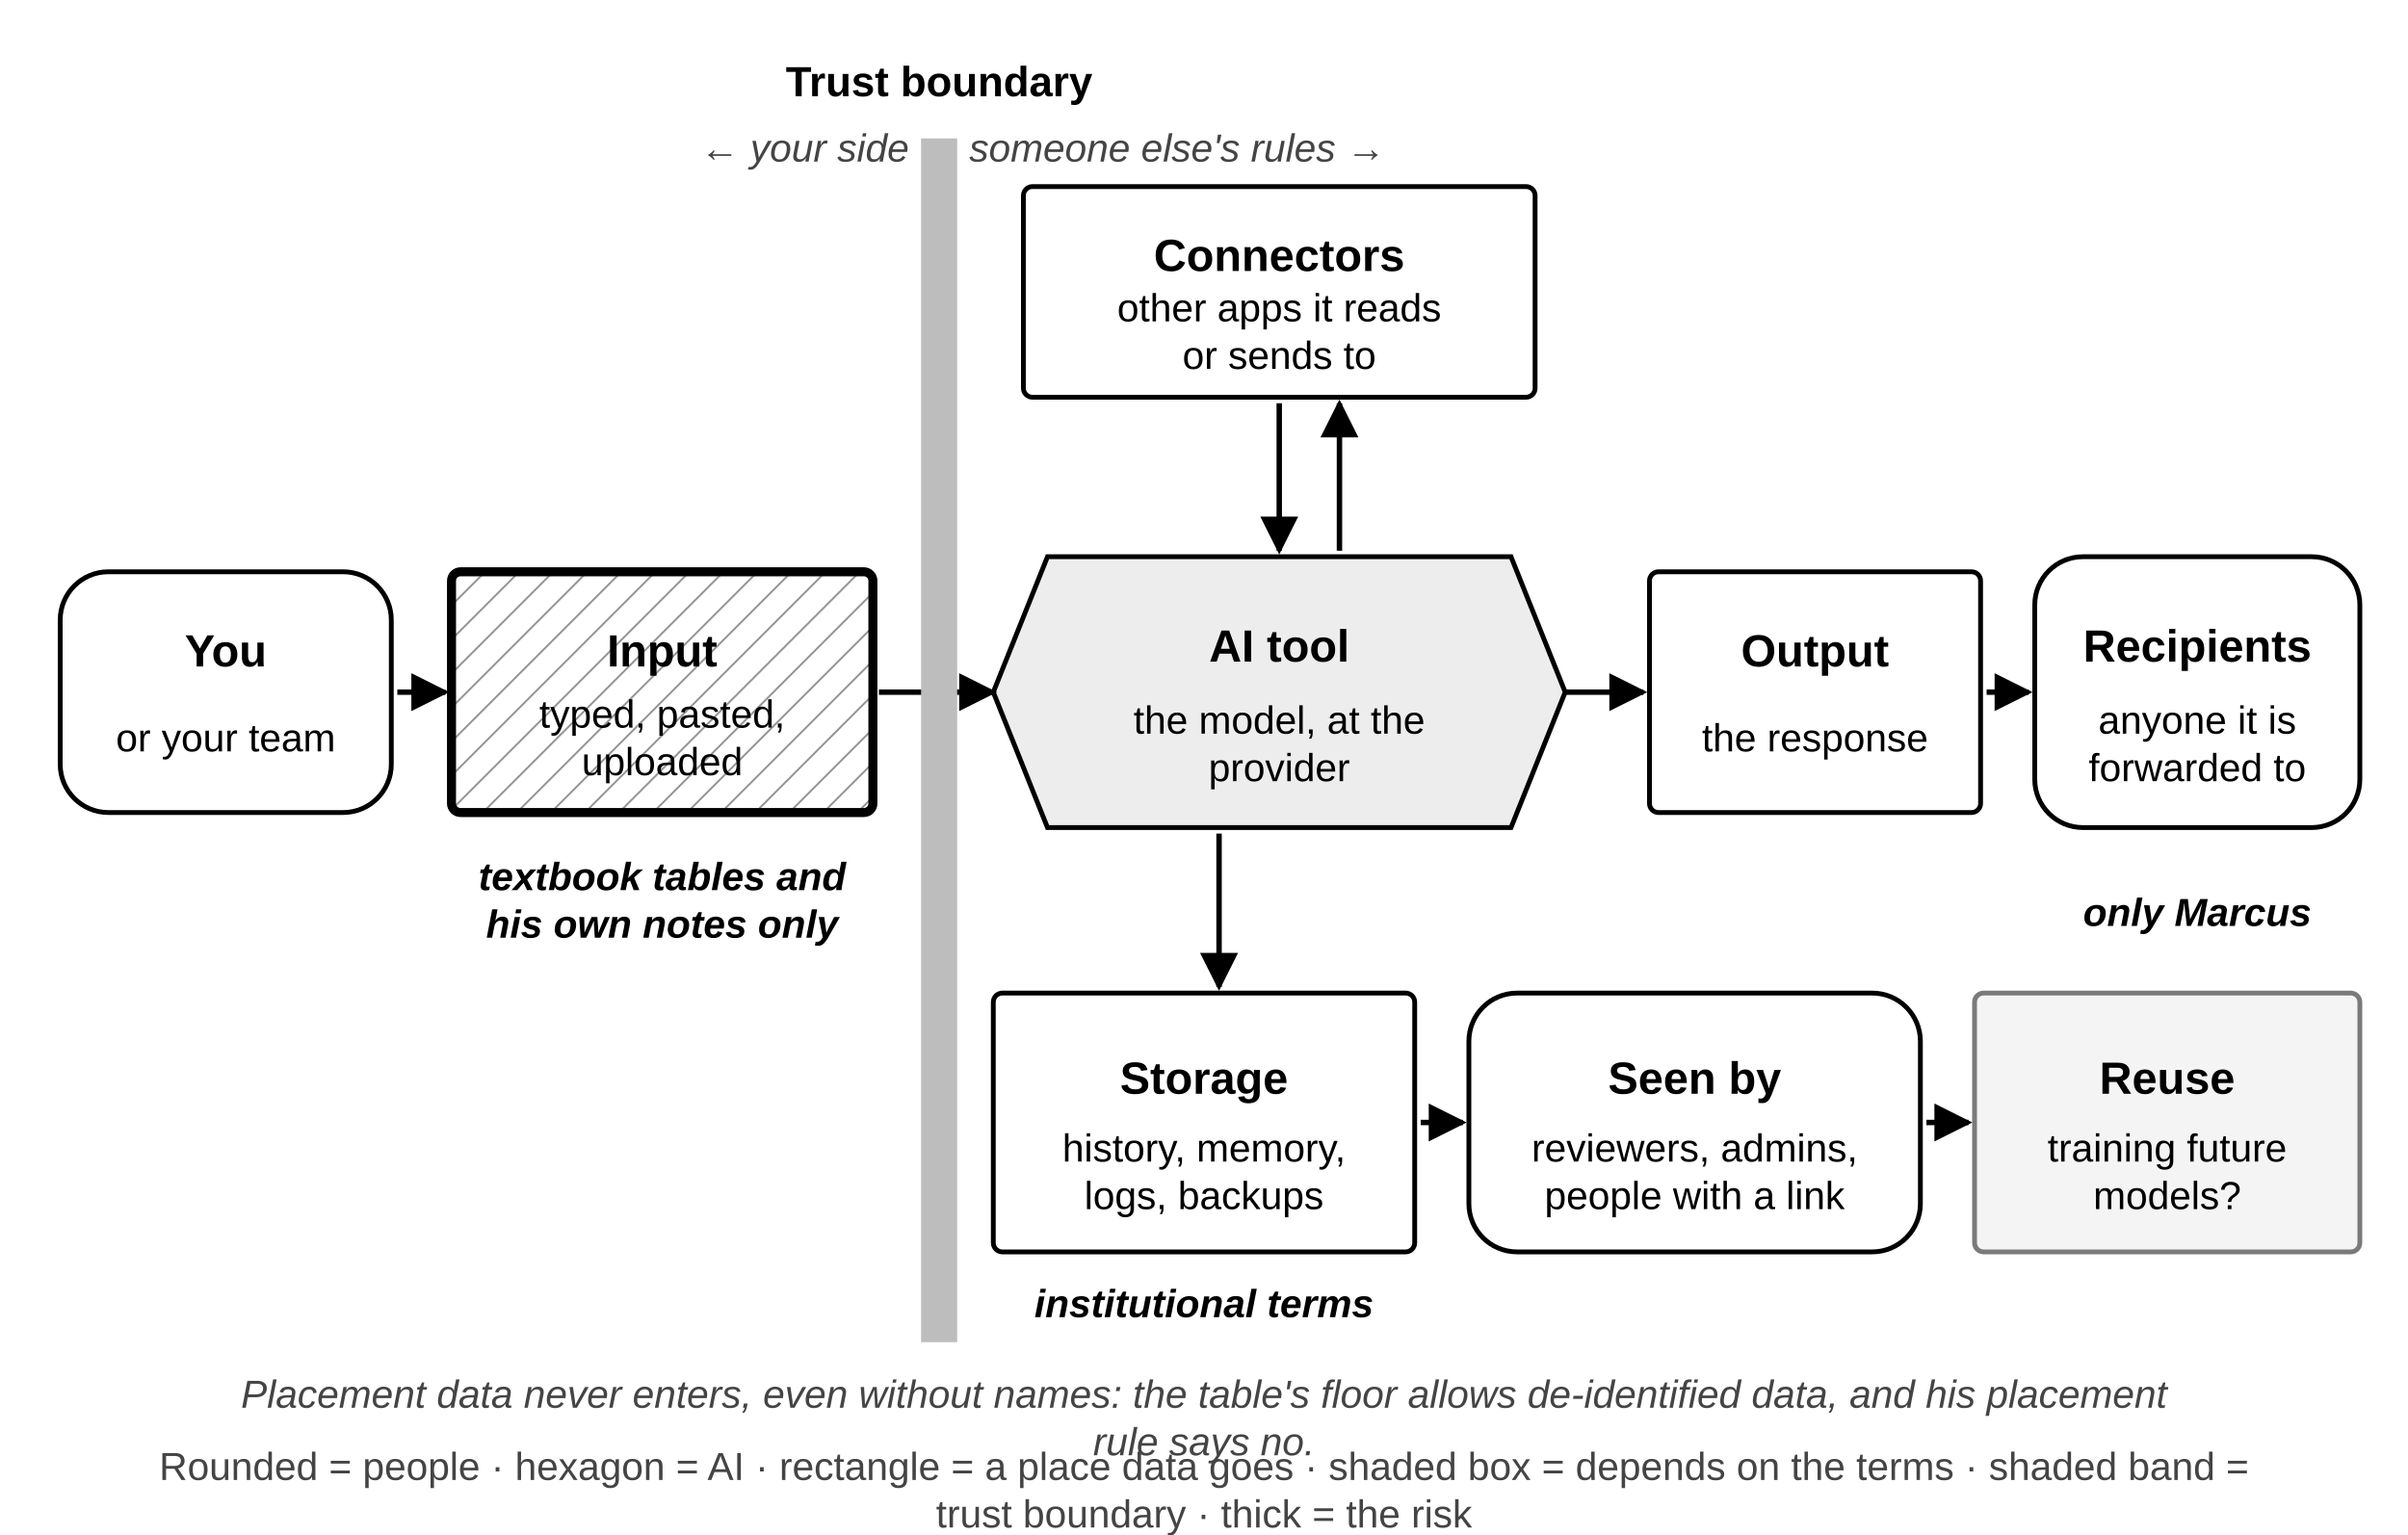
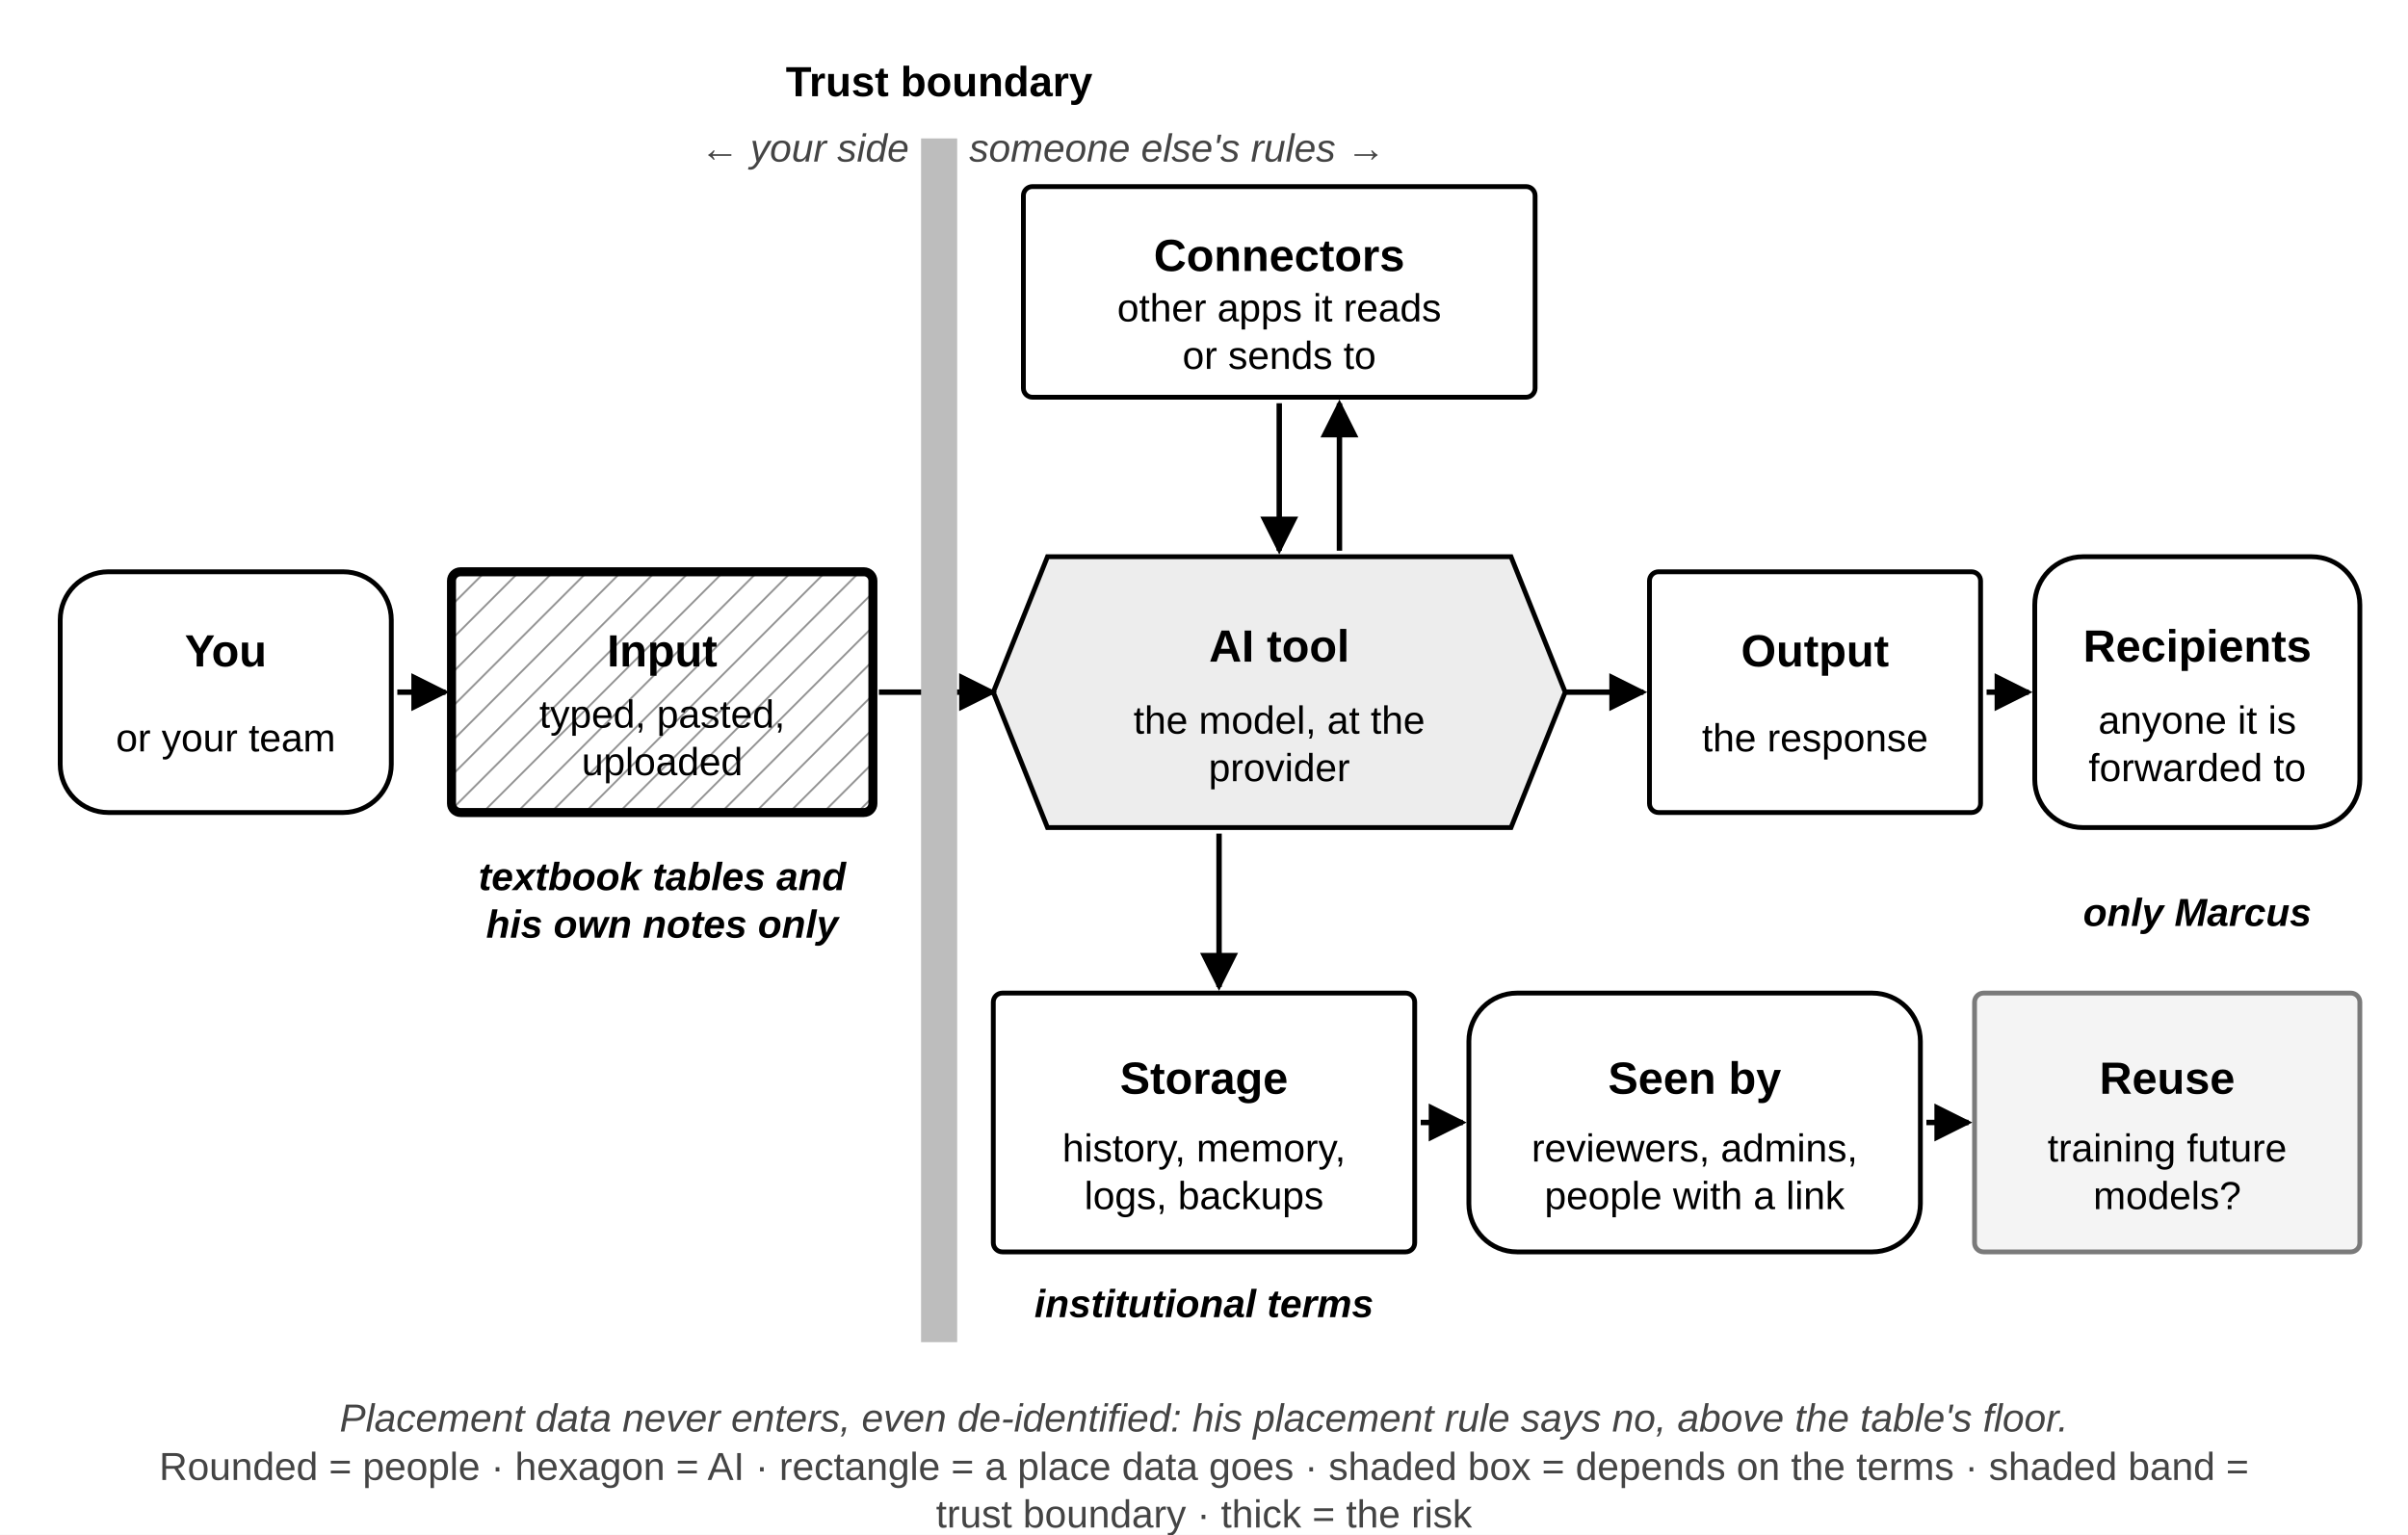
<svg xmlns="http://www.w3.org/2000/svg" viewBox="0 0 800 510" width="800" height="510" role="img" font-family="'Source Sans 3', 'Source Sans Pro', 'Helvetica Neue', Arial, sans-serif">
  <defs>
    <marker id="arrow-gray" viewBox="0 0 10 10" refX="9" refY="5" markerWidth="7" markerHeight="7" orient="auto-start-reverse">
      <path d="M0,0 L10,5 L0,10 z" fill="#000000" />
    </marker>
    <pattern id="hatch" patternUnits="userSpaceOnUse" width="8" height="8" patternTransform="rotate(45)">
      <rect width="8" height="8" fill="#FFFFFF" />
      <line x1="0" y1="0" x2="0" y2="8" stroke="#9A9A9A" stroke-width="1.3" />
    </pattern>
    <pattern id="dots" patternUnits="userSpaceOnUse" width="7" height="7">
      <rect width="7" height="7" fill="#FFFFFF" />
      <circle cx="3.5" cy="3.5" r="1.2" fill="#000" />
    </pattern>
  </defs>
  <rect width="800" height="510" fill="#FFFFFF" />
  <rect x="20" y="190" width="110" height="80" rx="16" fill="#FFFFFF" stroke="#000000" stroke-width="1.6" />
  <text x="75.0" y="217.2" font-size="15" font-weight="600" text-anchor="middle" dominant-baseline="middle" fill="#000000" style="">You</text>
  <text x="75.0" y="246.0" font-size="13" font-weight="normal" text-anchor="middle" dominant-baseline="middle" fill="#000000" style="">or your team</text>
  <rect x="150" y="190" width="140" height="80" rx="3" fill="url(#hatch)" stroke="#000000" stroke-width="3" />
  <text x="220.0" y="217.2" font-size="15" font-weight="600" text-anchor="middle" dominant-baseline="middle" fill="#000000" style="">Input</text>
  <text x="220.0" y="238.1" font-size="13" font-weight="normal" text-anchor="middle" dominant-baseline="middle" fill="#000000" style="">typed, pasted,</text>
  <text x="220.0" y="253.9" font-size="13" font-weight="normal" text-anchor="middle" dominant-baseline="middle" fill="#000000" style="">uploaded</text>
  <rect x="340" y="62" width="170" height="70" rx="3" fill="#FFFFFF" stroke="#000000" stroke-width="1.6" />
  <text x="425.0" y="85.8" font-size="15" font-weight="600" text-anchor="middle" dominant-baseline="middle" fill="#000000" style="">Connectors</text>
  <text x="425.0" y="103.1" font-size="13" font-weight="normal" text-anchor="middle" dominant-baseline="middle" fill="#000000" style="">other apps it reads</text>
  <text x="425.0" y="118.9" font-size="13" font-weight="normal" text-anchor="middle" dominant-baseline="middle" fill="#000000" style="">or sends to</text>
  <polygon points="348.0,185.0 502.0,185.0 520.0,230.0 502.0,275.0 348.0,275.0 330.0,230.0" fill="#EDEDED" stroke="#000000" stroke-width="1.6" />
  <text x="425.0" y="215.6" font-size="15" font-weight="600" text-anchor="middle" dominant-baseline="middle" fill="#000000" style="">AI tool</text>
  <text x="425.0" y="240.1" font-size="13" font-weight="normal" text-anchor="middle" dominant-baseline="middle" fill="#000000" style="">the model, at the</text>
  <text x="425.0" y="255.9" font-size="13" font-weight="normal" text-anchor="middle" dominant-baseline="middle" fill="#000000" style="">provider</text>
  <rect x="330" y="330" width="140" height="86" rx="3" fill="#FFFFFF" stroke="#000000" stroke-width="1.6" />
  <text x="400.0" y="359.2" font-size="15" font-weight="600" text-anchor="middle" dominant-baseline="middle" fill="#000000" style="">Storage</text>
  <text x="400.0" y="382.3" font-size="13" font-weight="normal" text-anchor="middle" dominant-baseline="middle" fill="#000000" style="">history, memory,</text>
  <text x="400.0" y="398.1" font-size="13" font-weight="normal" text-anchor="middle" dominant-baseline="middle" fill="#000000" style="">logs, backups</text>
  <rect x="488" y="330" width="150" height="86" rx="16" fill="#FFFFFF" stroke="#000000" stroke-width="1.6" />
  <text x="563.0" y="359.2" font-size="15" font-weight="600" text-anchor="middle" dominant-baseline="middle" fill="#000000" style="">Seen by</text>
  <text x="563.0" y="382.3" font-size="13" font-weight="normal" text-anchor="middle" dominant-baseline="middle" fill="#000000" style="">reviewers, admins,</text>
  <text x="563.0" y="398.1" font-size="13" font-weight="normal" text-anchor="middle" dominant-baseline="middle" fill="#000000" style="">people with a link</text>
  <rect x="656" y="330" width="128" height="86" rx="3" fill="#F4F4F4" stroke="#7A7A7A" stroke-width="1.6" />
  <text x="720.0" y="359.2" font-size="15" font-weight="600" text-anchor="middle" dominant-baseline="middle" fill="#000000" style="">Reuse</text>
  <text x="720.0" y="382.3" font-size="13" font-weight="normal" text-anchor="middle" dominant-baseline="middle" fill="#000000" style="">training future</text>
  <text x="720.0" y="398.1" font-size="13" font-weight="normal" text-anchor="middle" dominant-baseline="middle" fill="#000000" style="">models?</text>
  <rect x="548" y="190" width="110" height="80" rx="3" fill="#FFFFFF" stroke="#000000" stroke-width="1.6" />
  <text x="603.0" y="217.2" font-size="15" font-weight="600" text-anchor="middle" dominant-baseline="middle" fill="#000000" style="">Output</text>
  <text x="603.0" y="246.0" font-size="13" font-weight="normal" text-anchor="middle" dominant-baseline="middle" fill="#000000" style="">the response</text>
  <rect x="676" y="185" width="108" height="90" rx="16" fill="#FFFFFF" stroke="#000000" stroke-width="1.6" />
  <text x="730.0" y="215.6" font-size="15" font-weight="600" text-anchor="middle" dominant-baseline="middle" fill="#000000" style="">Recipients</text>
  <text x="730.0" y="240.1" font-size="13" font-weight="normal" text-anchor="middle" dominant-baseline="middle" fill="#000000" style="">anyone it is</text>
  <text x="730.0" y="255.9" font-size="13" font-weight="normal" text-anchor="middle" dominant-baseline="middle" fill="#000000" style="">forwarded to</text>
  <path d="M132.0,230.0 L148.0,230.0" fill="none" stroke="#000000" stroke-width="1.8" marker-end="url(#arrow-gray)" />
  <path d="M292.0,230.0 L330.0,230.0" fill="none" stroke="#000000" stroke-width="1.8" marker-end="url(#arrow-gray)" />
  <path d="M520.0,230.0 L546.0,230.0" fill="none" stroke="#000000" stroke-width="1.8" marker-end="url(#arrow-gray)" />
  <path d="M660.0,230.0 L674.0,230.0" fill="none" stroke="#000000" stroke-width="1.8" marker-end="url(#arrow-gray)" />
  <path d="M425.0,134.0 L425.0,183.0" fill="none" stroke="#000000" stroke-width="1.8" marker-end="url(#arrow-gray)" />
  <path d="M445.0,183.0 L445.0,134.0" fill="none" stroke="#000000" stroke-width="1.8" marker-end="url(#arrow-gray)" />
  <path d="M405.0,277.0 L405.0,328.0" fill="none" stroke="#000000" stroke-width="1.8" marker-end="url(#arrow-gray)" />
  <path d="M472.0,373.0 L486.0,373.0" fill="none" stroke="#000000" stroke-width="1.8" marker-end="url(#arrow-gray)" />
  <path d="M640.0,373.0 L654.0,373.0" fill="none" stroke="#000000" stroke-width="1.8" marker-end="url(#arrow-gray)" />
  <rect x="306" y="46" width="12" height="400" fill="#BDBDBD" stroke="none" />
  <text x="312.0" y="28.0" font-size="14" font-weight="700" text-anchor="middle" dominant-baseline="middle" fill="#000000" style="">Trust boundary</text>
  <text x="302.0" y="50.0" font-size="13" font-weight="normal" text-anchor="end" dominant-baseline="middle" fill="#444444" style="font-style:italic;">← your side</text>
  <text x="322.0" y="50.0" font-size="13" font-weight="normal" text-anchor="start" dominant-baseline="middle" fill="#444444" style="font-style:italic;">someone else's rules →</text>
  <text x="220.0" y="292.1" font-size="13" font-weight="600" text-anchor="middle" dominant-baseline="middle" fill="#000000" style="font-style:italic;">textbook tables and</text>
  <text x="220.0" y="307.9" font-size="13" font-weight="600" text-anchor="middle" dominant-baseline="middle" fill="#000000" style="font-style:italic;">his own notes only</text>
  <text x="400.0" y="434.0" font-size="13" font-weight="600" text-anchor="middle" dominant-baseline="middle" fill="#000000" style="font-style:italic;">institutional terms</text>
  <text x="730.0" y="304.0" font-size="13" font-weight="600" text-anchor="middle" dominant-baseline="middle" fill="#000000" style="font-style:italic;">only Marcus</text>
-   <text x="400.0" y="464.1" font-size="13" font-weight="normal" text-anchor="middle" dominant-baseline="middle" fill="#444444" style="font-style:italic;">Placement data never enters, even without names: the table's floor allows de-identified data, and his placement</text>
-   <text x="400.0" y="479.9" font-size="13" font-weight="normal" text-anchor="middle" dominant-baseline="middle" fill="#444444" style="font-style:italic;">rule says no.</text>
+   <text x="400.0" y="472.0" font-size="13" font-weight="normal" text-anchor="middle" dominant-baseline="middle" fill="#444444" style="font-style:italic;">Placement data never enters, even de-identified: his placement rule says no, above the table's floor.</text>
  <text x="400.0" y="488.1" font-size="13" font-weight="normal" text-anchor="middle" dominant-baseline="middle" fill="#444444" style="">Rounded = people · hexagon = AI · rectangle = a place data goes · shaded box = depends on the terms · shaded band =</text>
  <text x="400.0" y="503.9" font-size="13" font-weight="normal" text-anchor="middle" dominant-baseline="middle" fill="#444444" style="">trust boundary · thick = the risk</text>
</svg>
